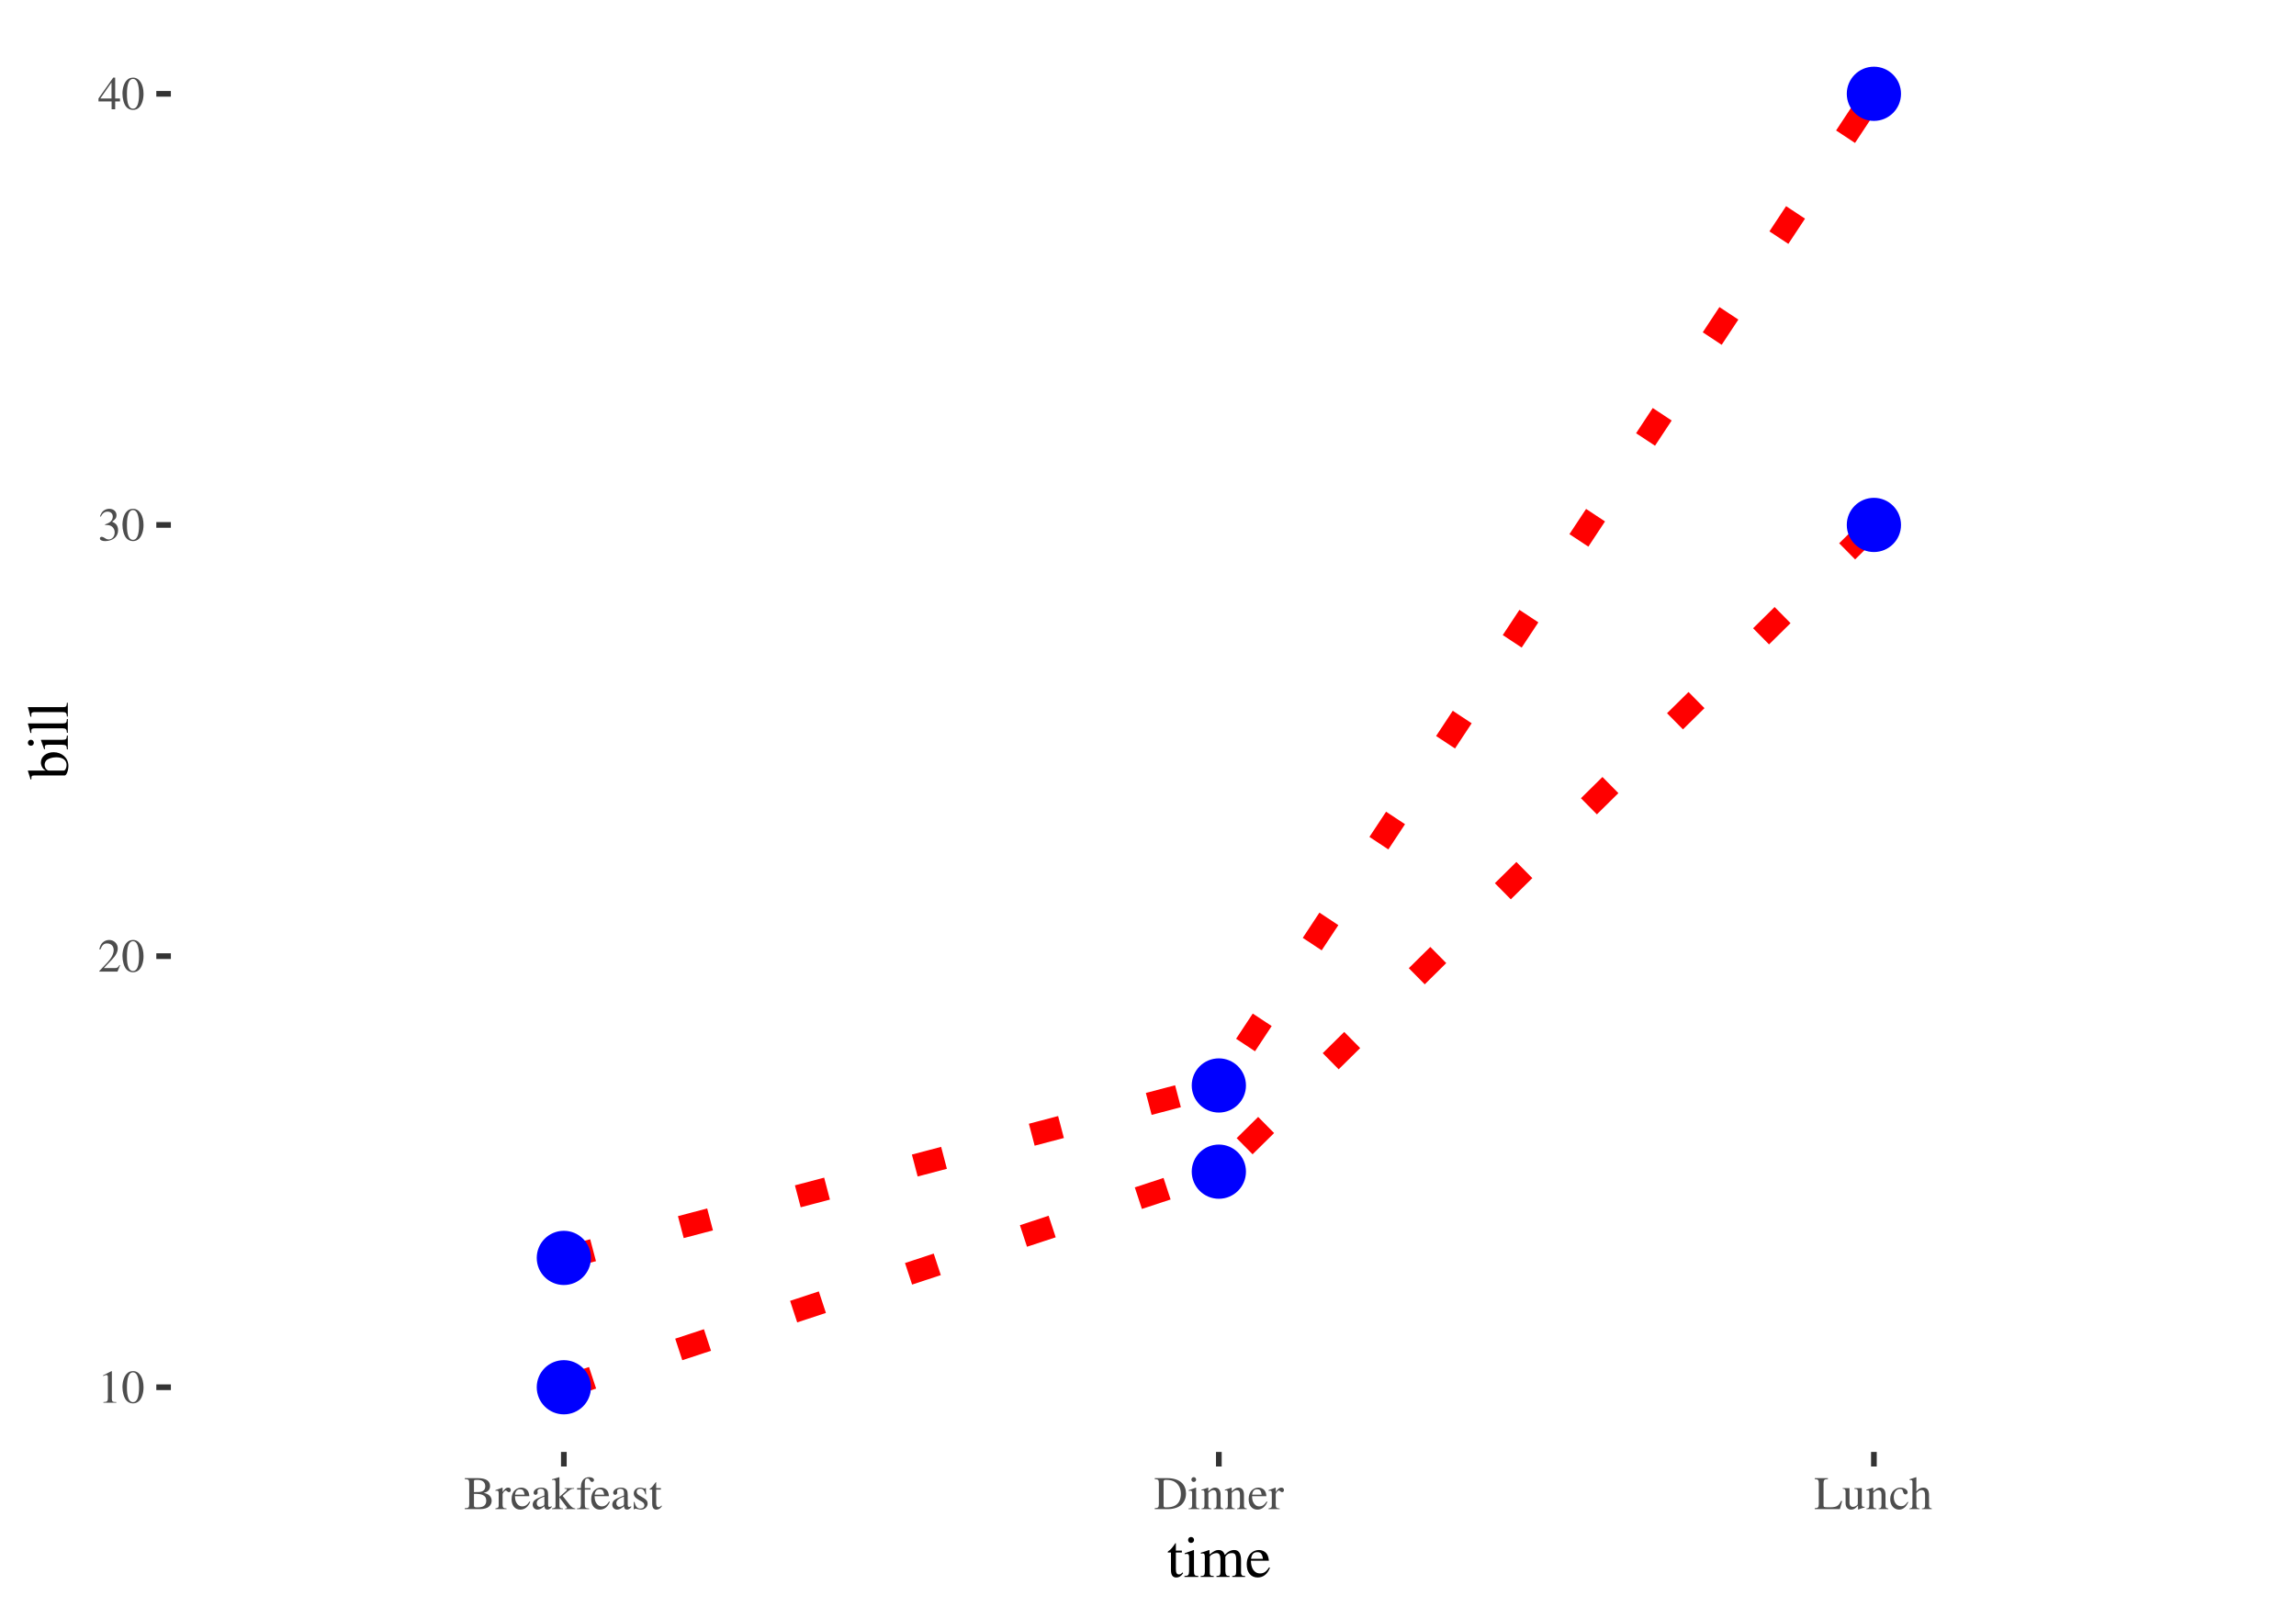
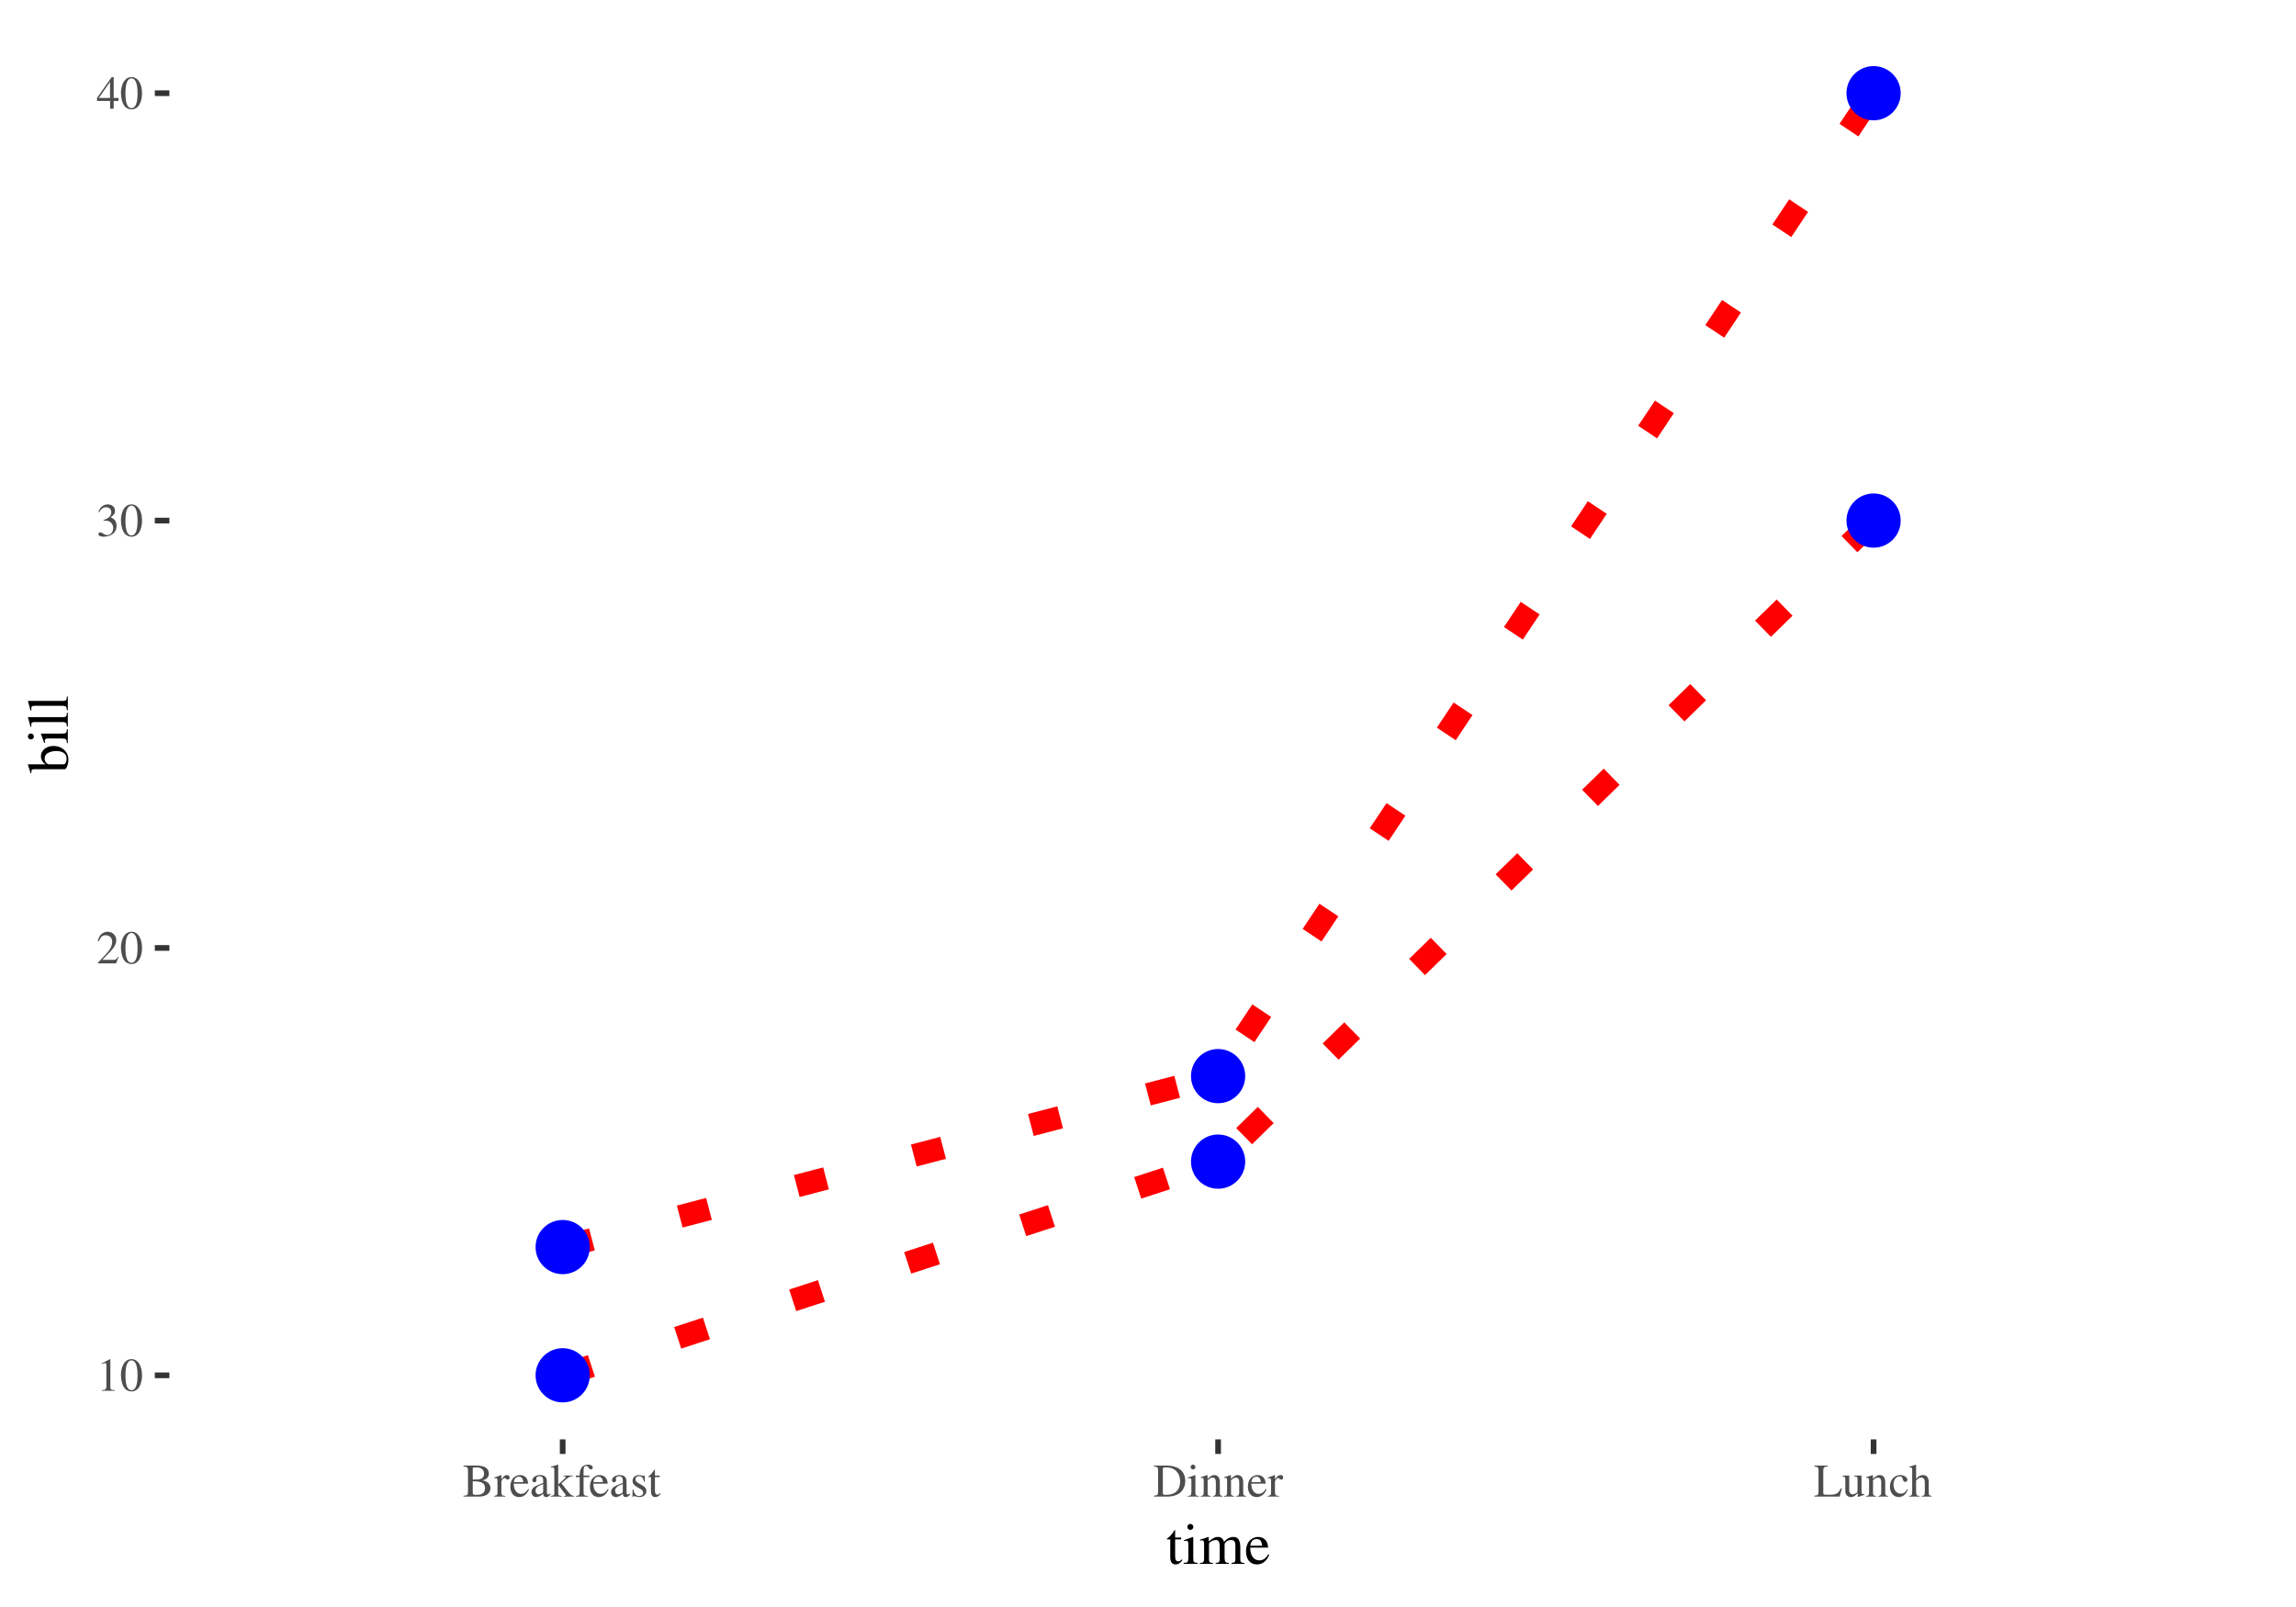
<svg xmlns="http://www.w3.org/2000/svg" viewBox="0 0 432.00 302.40">
  <defs>
    <style type="text/css">
    line, polyline, path, rect, circle {
      fill: none;
      stroke: #000000;
      stroke-linecap: round;
      stroke-linejoin: round;
      stroke-miterlimit: 10.00;
    }
  </style>
  </defs>
  <rect width="100%" height="100%" style="stroke: none; fill: #FFFFFF;" />
  <defs>
-     <clipPath id="cpMzIuMTQ4Nnw0MjYuNTIxfDI3My4yMnw1LjQ3OTQ1">
-       <rect x="32.15" y="5.48" width="394.37" height="267.74" />
+     <clipPath id="cpMzEuODY4OXw0MjYuNTIxfDI3MC44Nnw1LjQ3OTQ1">
+       <rect x="31.87" y="5.48" width="394.65" height="265.38" />
    </clipPath>
  </defs>
-   <polyline points="106.09,261.05 229.33,220.48 352.58,98.78 " style="stroke-width: 4.27; stroke: #FF0000; stroke-dasharray: 5.69,17.07; stroke-linecap: butt;" clip-path="url(#cpMzIuMTQ4Nnw0MjYuNTIxfDI3My4yMnw1LjQ3OTQ1)" />
-   <polyline points="106.09,236.71 229.33,204.26 352.58,17.65 " style="stroke-width: 4.27; stroke: #FF0000; stroke-dasharray: 5.69,17.07; stroke-linecap: butt;" clip-path="url(#cpMzIuMTQ4Nnw0MjYuNTIxfDI3My4yMnw1LjQ3OTQ1)" />
-   <circle cx="106.09" cy="261.05" r="3.56pt" style="stroke-width: 0.71; stroke: #0000FF; fill: #0000FF;" clip-path="url(#cpMzIuMTQ4Nnw0MjYuNTIxfDI3My4yMnw1LjQ3OTQ1)" />
-   <circle cx="352.58" cy="98.78" r="3.56pt" style="stroke-width: 0.71; stroke: #0000FF; fill: #0000FF;" clip-path="url(#cpMzIuMTQ4Nnw0MjYuNTIxfDI3My4yMnw1LjQ3OTQ1)" />
-   <circle cx="229.33" cy="220.48" r="3.56pt" style="stroke-width: 0.71; stroke: #0000FF; fill: #0000FF;" clip-path="url(#cpMzIuMTQ4Nnw0MjYuNTIxfDI3My4yMnw1LjQ3OTQ1)" />
-   <circle cx="106.09" cy="236.71" r="3.56pt" style="stroke-width: 0.71; stroke: #0000FF; fill: #0000FF;" clip-path="url(#cpMzIuMTQ4Nnw0MjYuNTIxfDI3My4yMnw1LjQ3OTQ1)" />
-   <circle cx="352.58" cy="17.65" r="3.56pt" style="stroke-width: 0.71; stroke: #0000FF; fill: #0000FF;" clip-path="url(#cpMzIuMTQ4Nnw0MjYuNTIxfDI3My4yMnw1LjQ3OTQ1)" />
-   <circle cx="229.33" cy="204.26" r="3.56pt" style="stroke-width: 0.71; stroke: #0000FF; fill: #0000FF;" clip-path="url(#cpMzIuMTQ4Nnw0MjYuNTIxfDI3My4yMnw1LjQ3OTQ1)" />
+   <polyline points="105.87,258.80 229.19,218.59 352.52,97.96 " style="stroke-width: 4.27; stroke: #FF0000; stroke-dasharray: 5.69,17.07; stroke-linecap: butt;" clip-path="url(#cpMzEuODY4OXw0MjYuNTIxfDI3MC44Nnw1LjQ3OTQ1)" />
+   <polyline points="105.87,234.67 229.19,202.50 352.52,17.54 " style="stroke-width: 4.27; stroke: #FF0000; stroke-dasharray: 5.69,17.07; stroke-linecap: butt;" clip-path="url(#cpMzEuODY4OXw0MjYuNTIxfDI3MC44Nnw1LjQ3OTQ1)" />
+   <circle cx="105.87" cy="258.80" r="3.56pt" style="stroke-width: 0.71; stroke: #0000FF; fill: #0000FF;" clip-path="url(#cpMzEuODY4OXw0MjYuNTIxfDI3MC44Nnw1LjQ3OTQ1)" />
+   <circle cx="352.52" cy="97.96" r="3.56pt" style="stroke-width: 0.71; stroke: #0000FF; fill: #0000FF;" clip-path="url(#cpMzEuODY4OXw0MjYuNTIxfDI3MC44Nnw1LjQ3OTQ1)" />
+   <circle cx="229.19" cy="218.59" r="3.56pt" style="stroke-width: 0.71; stroke: #0000FF; fill: #0000FF;" clip-path="url(#cpMzEuODY4OXw0MjYuNTIxfDI3MC44Nnw1LjQ3OTQ1)" />
+   <circle cx="105.87" cy="234.67" r="3.56pt" style="stroke-width: 0.71; stroke: #0000FF; fill: #0000FF;" clip-path="url(#cpMzEuODY4OXw0MjYuNTIxfDI3MC44Nnw1LjQ3OTQ1)" />
+   <circle cx="352.52" cy="17.54" r="3.56pt" style="stroke-width: 0.71; stroke: #0000FF; fill: #0000FF;" clip-path="url(#cpMzEuODY4OXw0MjYuNTIxfDI3MC44Nnw1LjQ3OTQ1)" />
+   <circle cx="229.19" cy="202.50" r="3.56pt" style="stroke-width: 0.71; stroke: #0000FF; fill: #0000FF;" clip-path="url(#cpMzEuODY4OXw0MjYuNTIxfDI3MC44Nnw1LjQ3OTQ1)" />
  <defs>
    <clipPath id="cpMHw0MzJ8MzAyLjR8MA==">
      <rect x="0.00" y="0.00" width="432.00" height="302.40" />
    </clipPath>
  </defs>
  <g clip-path="url(#cpMHw0MzJ8MzAyLjR8MA==)">
-     <text x="18.42" y="263.96" style="font-size: 8.80px; fill: #4D4D4D; font-family: Nimbus Roman No9 L;" textLength="8.80px" lengthAdjust="spacingAndGlyphs">10</text>
+     <text x="18.14" y="261.71" style="font-size: 8.80px; fill: #4D4D4D; font-family: Nimbus Roman No9 L;" textLength="8.80px" lengthAdjust="spacingAndGlyphs">10</text>
  </g>
  <g clip-path="url(#cpMHw0MzJ8MzAyLjR8MA==)">
-     <text x="18.42" y="182.83" style="font-size: 8.80px; fill: #4D4D4D; font-family: Nimbus Roman No9 L;" textLength="8.80px" lengthAdjust="spacingAndGlyphs">20</text>
+     <text x="18.14" y="181.29" style="font-size: 8.80px; fill: #4D4D4D; font-family: Nimbus Roman No9 L;" textLength="8.80px" lengthAdjust="spacingAndGlyphs">20</text>
  </g>
  <g clip-path="url(#cpMHw0MzJ8MzAyLjR8MA==)">
-     <text x="18.42" y="101.70" style="font-size: 8.80px; fill: #4D4D4D; font-family: Nimbus Roman No9 L;" textLength="8.80px" lengthAdjust="spacingAndGlyphs">30</text>
+     <text x="18.14" y="100.87" style="font-size: 8.80px; fill: #4D4D4D; font-family: Nimbus Roman No9 L;" textLength="8.80px" lengthAdjust="spacingAndGlyphs">30</text>
  </g>
  <g clip-path="url(#cpMHw0MzJ8MzAyLjR8MA==)">
-     <text x="18.42" y="20.56" style="font-size: 8.80px; fill: #4D4D4D; font-family: Nimbus Roman No9 L;" textLength="8.80px" lengthAdjust="spacingAndGlyphs">40</text>
+     <text x="18.14" y="20.46" style="font-size: 8.80px; fill: #4D4D4D; font-family: Nimbus Roman No9 L;" textLength="8.80px" lengthAdjust="spacingAndGlyphs">40</text>
  </g>
-   <polyline points="29.41,261.05 32.15,261.05 " style="stroke-width: 1.07; stroke: #333333; stroke-linecap: butt;" clip-path="url(#cpMHw0MzJ8MzAyLjR8MA==)" />
-   <polyline points="29.41,179.92 32.15,179.92 " style="stroke-width: 1.07; stroke: #333333; stroke-linecap: butt;" clip-path="url(#cpMHw0MzJ8MzAyLjR8MA==)" />
-   <polyline points="29.41,98.78 32.15,98.78 " style="stroke-width: 1.07; stroke: #333333; stroke-linecap: butt;" clip-path="url(#cpMHw0MzJ8MzAyLjR8MA==)" />
-   <polyline points="29.41,17.65 32.15,17.65 " style="stroke-width: 1.07; stroke: #333333; stroke-linecap: butt;" clip-path="url(#cpMHw0MzJ8MzAyLjR8MA==)" />
-   <polyline points="106.09,275.96 106.09,273.22 " style="stroke-width: 1.07; stroke: #333333; stroke-linecap: butt;" clip-path="url(#cpMHw0MzJ8MzAyLjR8MA==)" />
-   <polyline points="229.33,275.96 229.33,273.22 " style="stroke-width: 1.07; stroke: #333333; stroke-linecap: butt;" clip-path="url(#cpMHw0MzJ8MzAyLjR8MA==)" />
-   <polyline points="352.58,275.96 352.58,273.22 " style="stroke-width: 1.07; stroke: #333333; stroke-linecap: butt;" clip-path="url(#cpMHw0MzJ8MzAyLjR8MA==)" />
+   <polyline points="29.13,258.80 31.87,258.80 " style="stroke-width: 1.07; stroke: #333333; stroke-linecap: butt;" clip-path="url(#cpMHw0MzJ8MzAyLjR8MA==)" />
+   <polyline points="29.13,178.38 31.87,178.38 " style="stroke-width: 1.07; stroke: #333333; stroke-linecap: butt;" clip-path="url(#cpMHw0MzJ8MzAyLjR8MA==)" />
+   <polyline points="29.13,97.96 31.87,97.96 " style="stroke-width: 1.07; stroke: #333333; stroke-linecap: butt;" clip-path="url(#cpMHw0MzJ8MzAyLjR8MA==)" />
+   <polyline points="29.13,17.54 31.87,17.54 " style="stroke-width: 1.07; stroke: #333333; stroke-linecap: butt;" clip-path="url(#cpMHw0MzJ8MzAyLjR8MA==)" />
+   <polyline points="105.87,273.60 105.87,270.86 " style="stroke-width: 1.07; stroke: #333333; stroke-linecap: butt;" clip-path="url(#cpMHw0MzJ8MzAyLjR8MA==)" />
+   <polyline points="229.19,273.60 229.19,270.86 " style="stroke-width: 1.07; stroke: #333333; stroke-linecap: butt;" clip-path="url(#cpMHw0MzJ8MzAyLjR8MA==)" />
+   <polyline points="352.52,273.60 352.52,270.86 " style="stroke-width: 1.07; stroke: #333333; stroke-linecap: butt;" clip-path="url(#cpMHw0MzJ8MzAyLjR8MA==)" />
  <g clip-path="url(#cpMHw0MzJ8MzAyLjR8MA==)">
-     <text x="87.29" y="283.98" style="font-size: 8.80px; fill: #4D4D4D; font-family: Nimbus Roman No9 L;" textLength="37.62px" lengthAdjust="spacingAndGlyphs">Breakfeast</text>
+     <text x="87.06" y="281.62" style="font-size: 8.80px; fill: #4D4D4D; font-family: Nimbus Roman No9 L;" textLength="37.62px" lengthAdjust="spacingAndGlyphs">Breakfeast</text>
  </g>
  <g clip-path="url(#cpMHw0MzJ8MzAyLjR8MA==)">
-     <text x="217.12" y="283.98" style="font-size: 8.80px; fill: #4D4D4D; font-family: Nimbus Roman No9 L;" textLength="24.43px" lengthAdjust="spacingAndGlyphs">Dinner</text>
+     <text x="216.98" y="281.62" style="font-size: 8.80px; fill: #4D4D4D; font-family: Nimbus Roman No9 L;" textLength="24.43px" lengthAdjust="spacingAndGlyphs">Dinner</text>
  </g>
  <g clip-path="url(#cpMHw0MzJ8MzAyLjR8MA==)">
-     <text x="341.34" y="283.98" style="font-size: 8.80px; fill: #4D4D4D; font-family: Nimbus Roman No9 L;" textLength="22.48px" lengthAdjust="spacingAndGlyphs">Lunch</text>
+     <text x="341.29" y="281.62" style="font-size: 8.80px; fill: #4D4D4D; font-family: Nimbus Roman No9 L;" textLength="22.48px" lengthAdjust="spacingAndGlyphs">Lunch</text>
  </g>
  <g clip-path="url(#cpMHw0MzJ8MzAyLjR8MA==)">
-     <text x="219.56" y="296.74" style="font-size: 11.00px; font-family: Nimbus Roman No9 L;" textLength="19.56px" lengthAdjust="spacingAndGlyphs">time</text>
+     <text x="219.42" y="294.28" style="font-size: 11.00px; font-family: Nimbus Roman No9 L;" textLength="19.56px" lengthAdjust="spacingAndGlyphs">time</text>
  </g>
  <g clip-path="url(#cpMHw0MzJ8MzAyLjR8MA==)">
-     <text transform="translate(12.76,146.69) rotate(-90)" style="font-size: 11.00px; font-family: Nimbus Roman No9 L;" textLength="14.67px" lengthAdjust="spacingAndGlyphs">bill</text>
+     <text transform="translate(12.76,145.51) rotate(-90)" style="font-size: 11.00px; font-family: Nimbus Roman No9 L;" textLength="14.67px" lengthAdjust="spacingAndGlyphs">bill</text>
  </g>
</svg>
